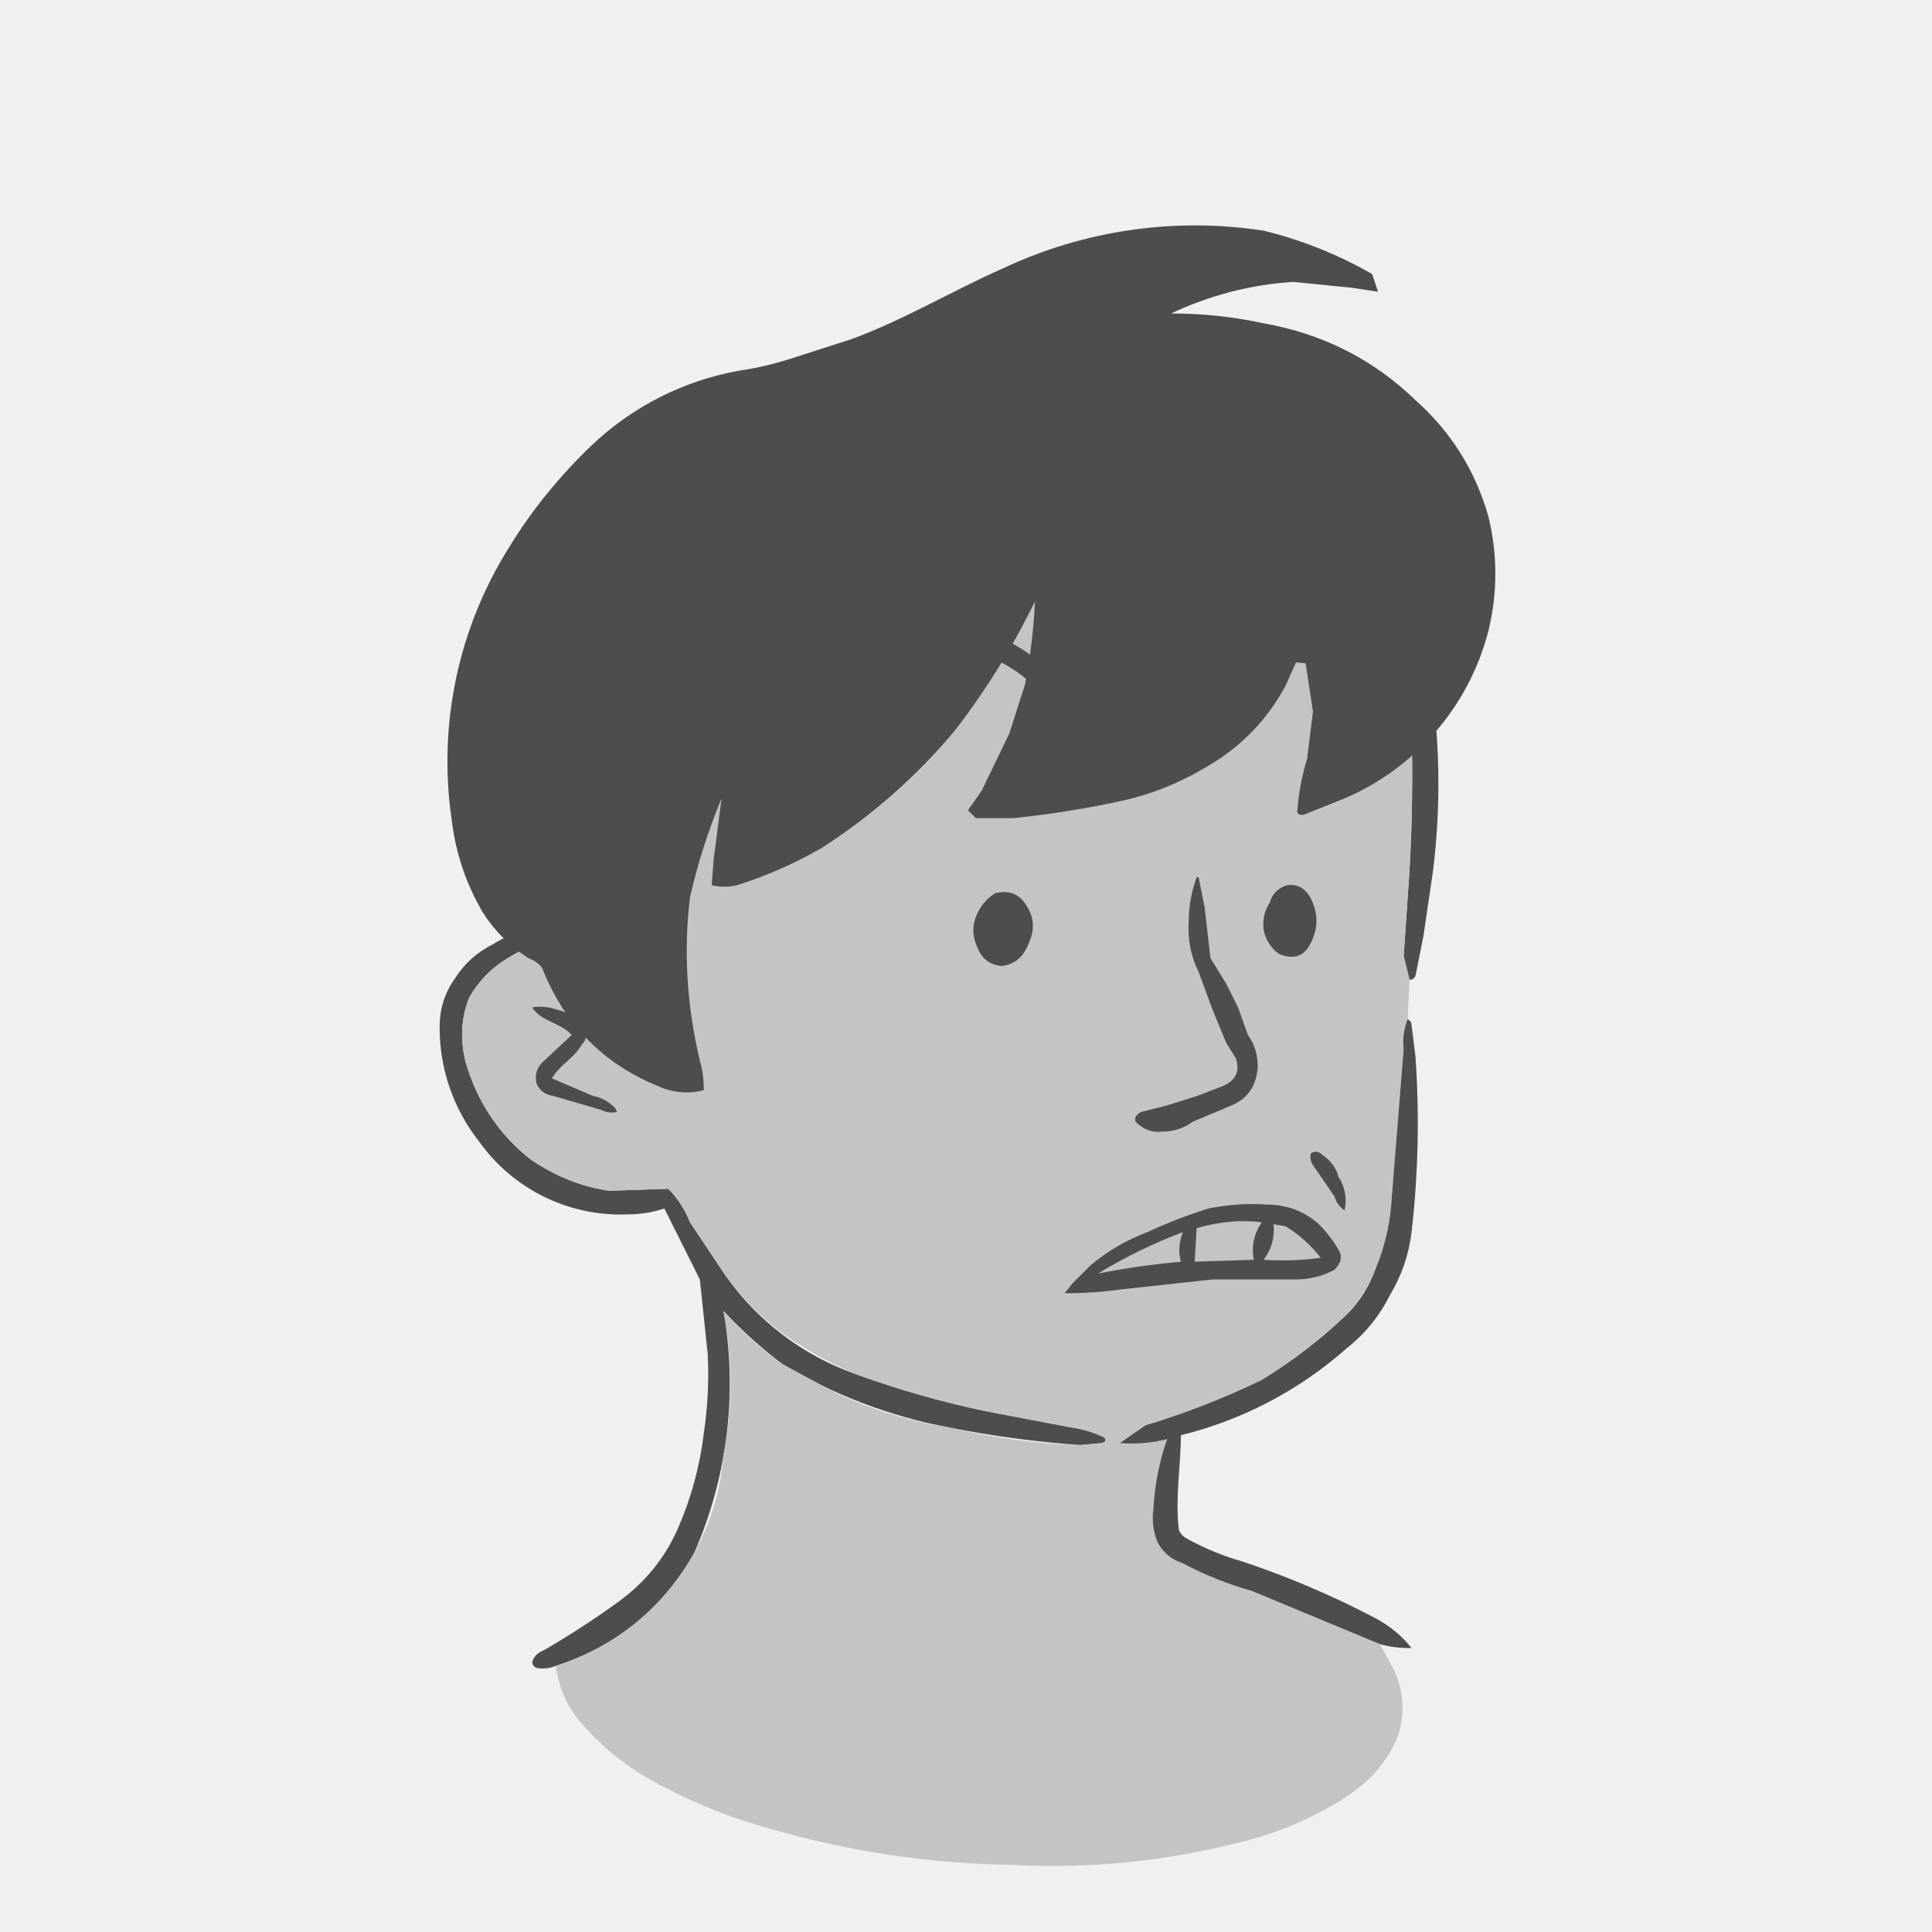
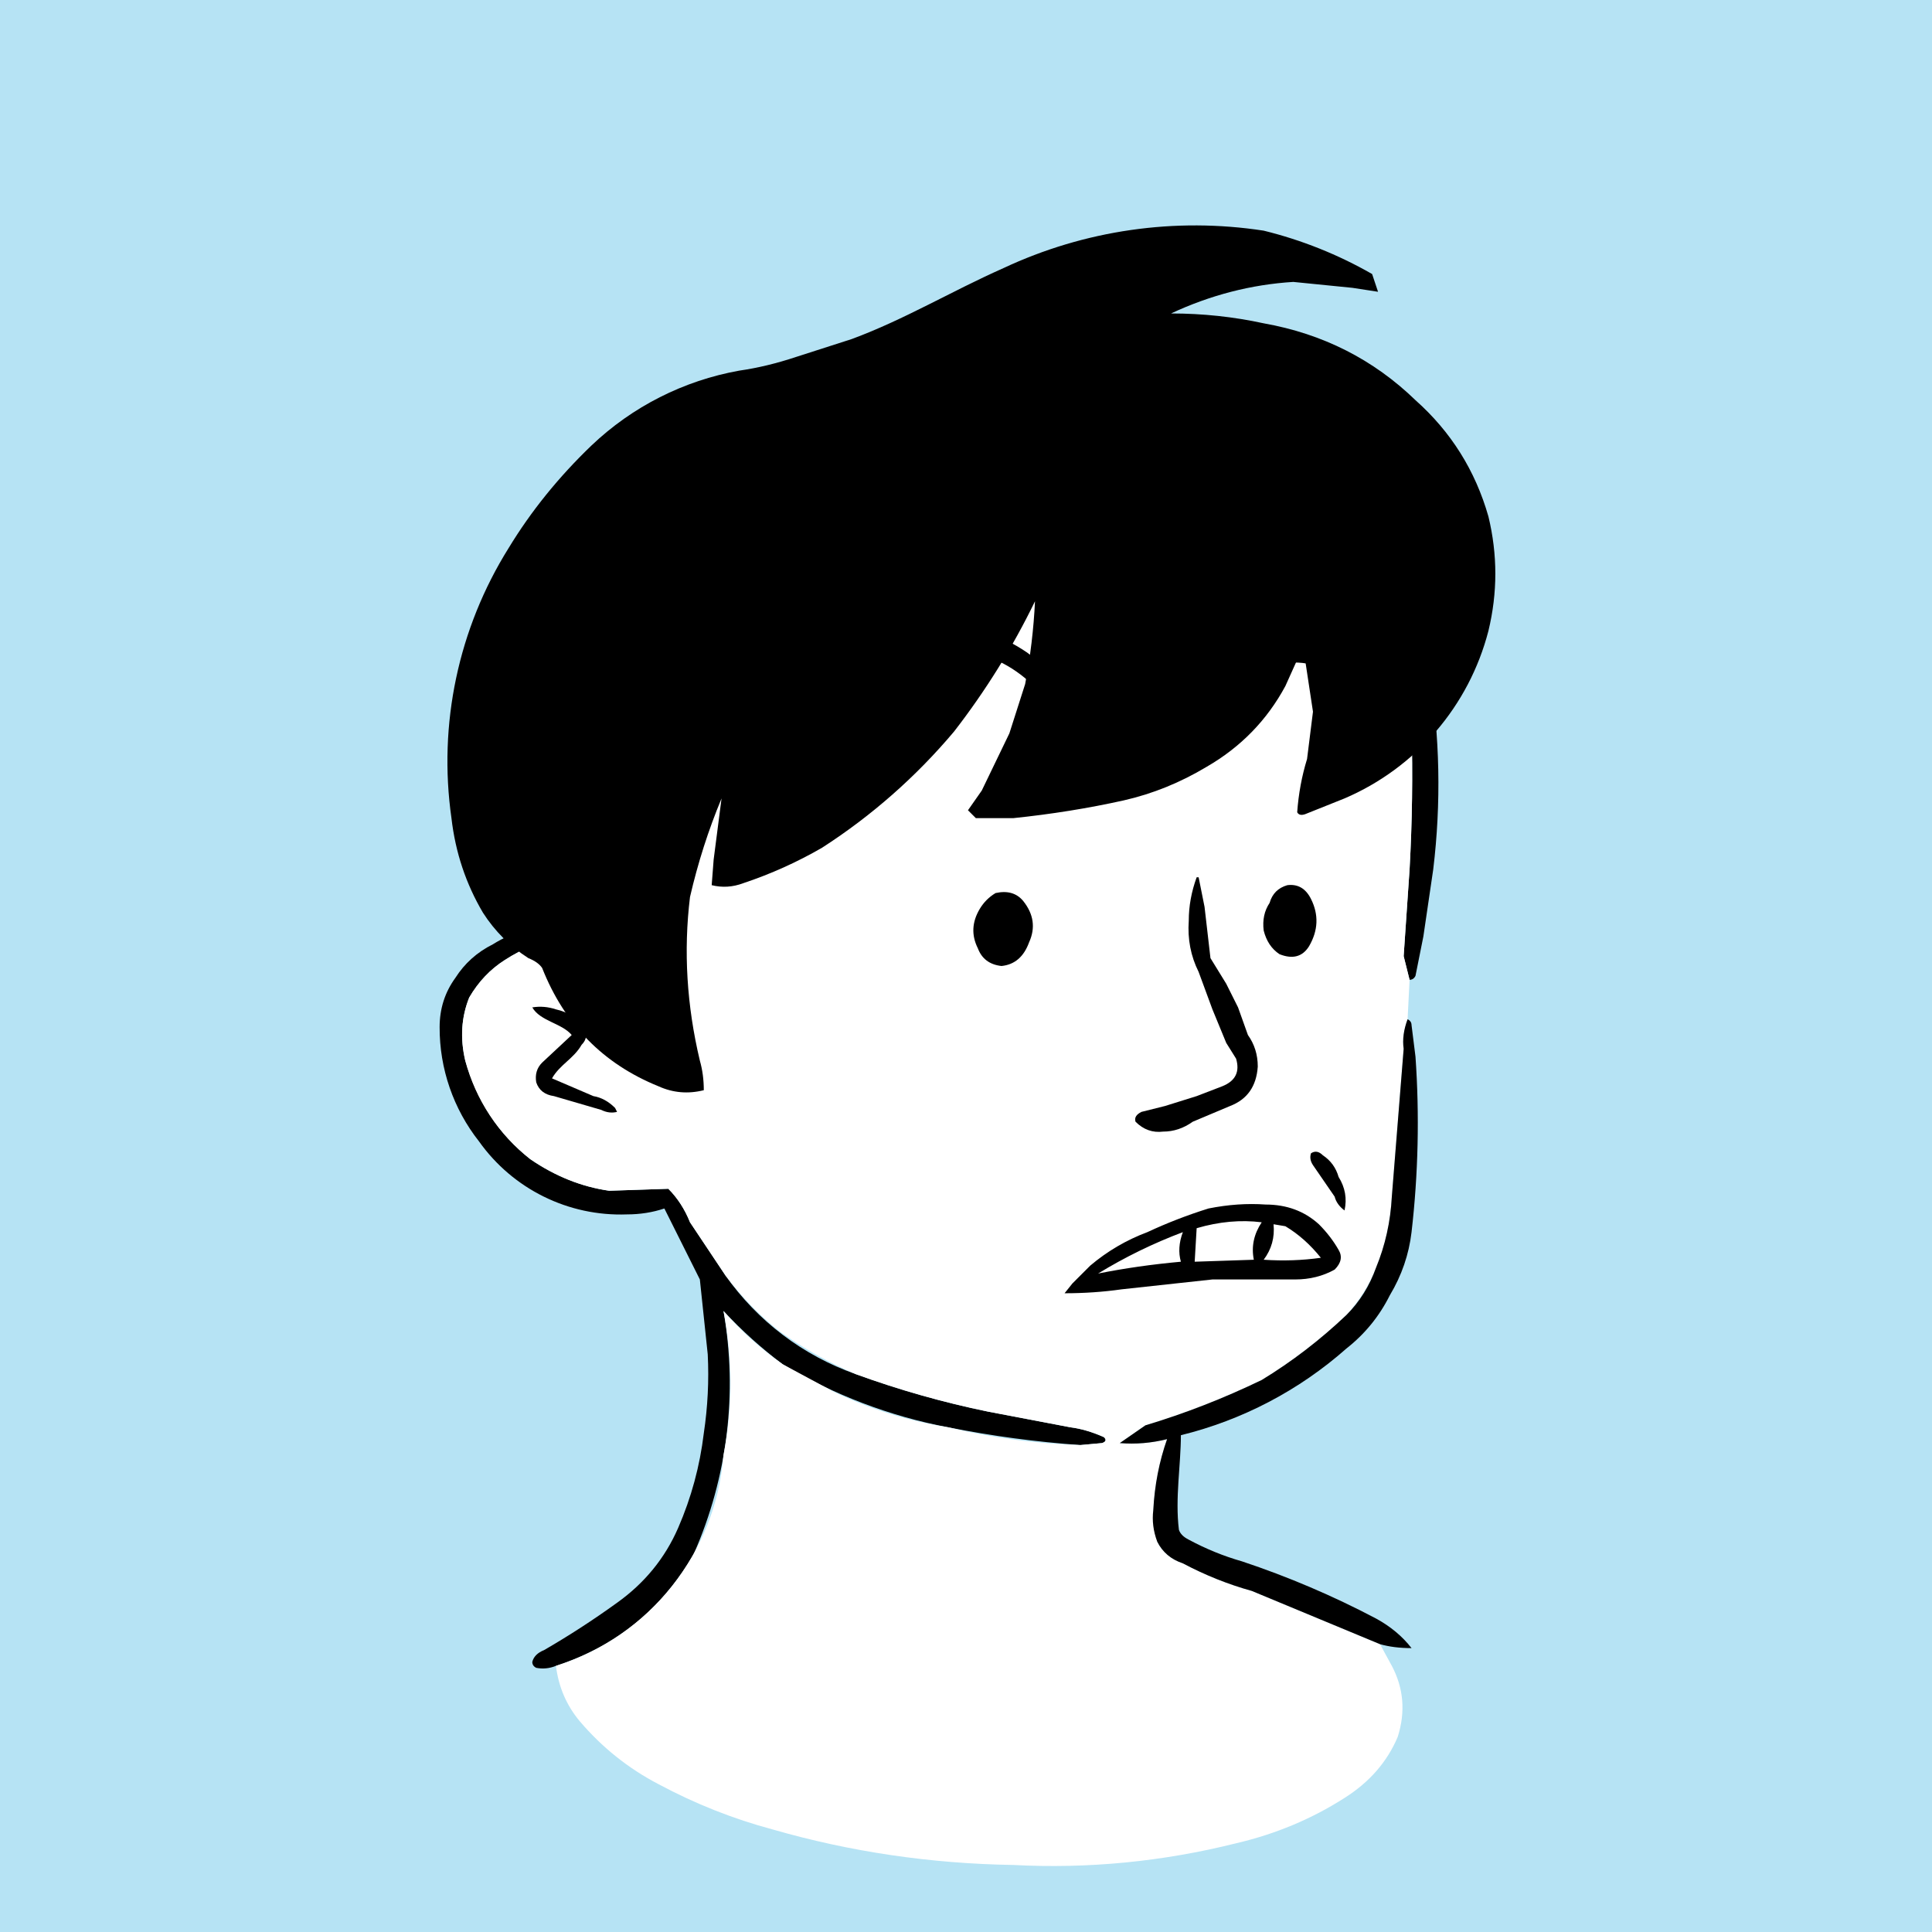
<svg xmlns="http://www.w3.org/2000/svg" viewBox="0 0 980 980" fill="none" shape-rendering="auto" aria-hidden="true">
  <defs>
    <g id="eyes-variant13-67cb282c">
-       <path d="M287 46q8-1 12 7 6 12-1 24-5 8-15 4-6-4-8-12-1-8 3-14 2-7 9-9m-148 4q9-2 14 4 8 10 3 21-4 11-14 12-9-1-12-9-5-10 1-20 3-5 8-8" fill="#4d4d4d" />
+       <path d="M287 46q8-1 12 7 6 12-1 24-5 8-15 4-6-4-8-12-1-8 3-14 2-7 9-9m-148 4q9-2 14 4 8 10 3 21-4 11-14 12-9-1-12-9-5-10 1-20 3-5 8-8" fill="#000000" />
    </g>
    <g id="eyebrows-variant05-67cb282c">
-       <path d="M106 19q25 2 44 15 7 5 10 12 2 4-3 5-5-1-8-4-17-14-38-14-11 1-23 5-22 5-38 22-3 6-10 8-9 2-10-8 0-6 5-10 19-22 48-30 12-3 23-1m205 11q8 3 13 10 6 5 5 11-2 11-12 8c-4-1-6-7-10-10q-6-6-13-9-18-4-32 9l-9 9q1-10 9-17c12-13 32-17 49-11" fill="#4d4d4d" />
+       <path d="M106 19q25 2 44 15 7 5 10 12 2 4-3 5-5-1-8-4-17-14-38-14-11 1-23 5-22 5-38 22-3 6-10 8-9 2-10-8 0-6 5-10 19-22 48-30 12-3 23-1m205 11q8 3 13 10 6 5 5 11-2 11-12 8c-4-1-6-7-10-10q-6-6-13-9-18-4-32 9l-9 9q1-10 9-17c12-13 32-17 49-11" fill="#000000" />
    </g>
    <g id="nose-variant01-67cb282c">
-       <path d="m42 0 3 15 3 26 8 13 6 12 5 14q5 7 5 16-1 15-14 20l-19 8q-7 5-15 5-8 1-14-5-1-3 3-5l12-3 16-5 13-5q10-4 7-14l-5-8-7-17-7-19q-6-12-5-26 0-11 4-22" fill="#4d4d4d" />
+       <path d="m42 0 3 15 3 26 8 13 6 12 5 14q5 7 5 16-1 15-14 20l-19 8q-7 5-15 5-8 1-14-5-1-3 3-5l12-3 16-5 13-5q10-4 7-14l-5-8-7-17-7-19q-6-12-5-26 0-11 4-22" fill="#000000" />
    </g>
    <g id="mouth-sad07-67cb282c">
-       <path d="M183 40q15-3 29-2 16 0 27 10 6 6 10 13 3 5-2 10-9 5-20 5h-42l-46 5q-14 2-29 2l4-5 9-9q13-11 29-17 15-7 31-12m-13 12a254 254 0 0 0-43 21q20-4 42-6-2-7 1-15m40-5q-16-2-33 3l-1 17 30-1q-2-10 4-19m6 1q1 10-5 18 15 1 29-1-8-10-18-16zm19-36q3-2 6 1 6 4 8 11 5 8 3 17-4-3-5-7l-11-16q-2-3-1-6" fill="#4d4d4d" />
+       <path d="M183 40q15-3 29-2 16 0 27 10 6 6 10 13 3 5-2 10-9 5-20 5h-42l-46 5q-14 2-29 2l4-5 9-9q13-11 29-17 15-7 31-12m-13 12a254 254 0 0 0-43 21q20-4 42-6-2-7 1-15m40-5q-16-2-33 3l-1 17 30-1q-2-10 4-19m6 1q1 10-5 18 15 1 29-1-8-10-18-16zm19-36q3-2 6 1 6 4 8 11 5 8 3 17-4-3-5-7l-11-16q-2-3-1-6" fill="#000000" />
    </g>
    <g id="head-variant03-67cb282c">
-       <path d="M299 3q42 2 83 14 33 10 59 28 23 16 41 38 30 38 36 86a361 361 0 0 1 2 101l-5 34-4 20q-1 2-3 2l-3-12 3-44q2-36 1-72-2-23-6-45-10-43-40-75-28-27-63-43-33-14-67-19-27-4-54-5a277 277 0 0 0-128 30q-20 13-35 32-18 23-30 50-20 42-24 89-5 36 7 70 4 7 6 15 7-1 12 1 3 2 1 3l-10 3q-15 3-29 12-11 7-18 19-6 15-2 32 9 31 33 50 19 13 40 16l30-1q7 7 11 17l18 27a136 136 0 0 0 66 50q33 12 67 19l42 8q8 1 17 5 2 2-1 3l-11 1a535 535 0 0 1-67-9 255 255 0 0 1-84-32q-16-12-30-27a214 214 0 0 1-15 123q-24 42-70 57-5 2-10 1-2-1-2-3 1-4 6-6 19-11 37-24 21-15 31-38t13-48q3-20 2-40l-4-38-18-36q-9 3-19 3a88 88 0 0 1-75-37 93 93 0 0 1-20-58q0-14 8-25 7-11 19-17 8-5 18-8l-9-24q-8-33-3-67a292 292 0 0 1 64-149q12-15 29-26l20-9Q228-2 299 3" fill="#4d4d4d" />
-       <path d="M279 11q27 1 54 5 34 5 67 19 34 15 63 43 30 32 40 75 5 22 6 45 1 36-1 72l-3 44 3 12-1 20q-3 8-2 15l-6 75q-1 19-8 36-5 13-15 24-20 19-43 33-29 14-59 23l-13 9q12 1 24-2-6 17-7 36l2 16q4 8 13 11 17 9 35 14l65 27 6 11q9 17 3 36-8 19-27 31-25 16-55 23-56 14-113 11-63-1-122-18-30-8-58-23-23-12-40-32-10-12-12-28a122 122 0 0 0 85-107q7-36 0-73 13 15 30 27l26 14q27 13 58 18a331 331 0 0 0 67 9l11-1q3-1 1-3-9-4-17-5l-42-8q-34-7-67-19-21-9-39-22-15-12-27-28l-18-27q-4-10-11-17l-30 1q-21-3-40-16a94 94 0 0 1-33-50q-4-17 2-32 7-12 18-19 14-9 29-12l10-3q2-2-1-3-5-2-12-1-2-8-6-15-12-34-7-70a276 276 0 0 1 54-139q15-19 35-32 17-9 35-15 45-16 93-15" fill="#c4c4c4" />
-       <path d="M63 340q6-1 12 1 9 2 14 9 3 5-1 9c-4 7-11 10-15 17l21 9q6 1 11 6l1 2q-4 1-8-1l-24-7q-7-1-9-7-1-6 3-10l15-14c-5-6-16-7-20-14m444 6q2 1 2 3l2 16a483 483 0 0 1-2 89q-2 17-11 32-8 16-22 27a198 198 0 0 1-84 44c0 15-3 32-1 48q1 3 5 5 13 7 27 11a451 451 0 0 1 68 29q11 6 18 15-9 0-16-2l-65-27q-18-5-35-14-9-3-13-11-3-8-2-16 1-19 7-36-12 3-24 2l13-9q30-9 59-23 23-14 43-33 10-10 15-24 7-17 8-36l6-75q-1-7 2-15" fill="#4d4d4d" />
+       <path d="M299 3q42 2 83 14 33 10 59 28 23 16 41 38 30 38 36 86a361 361 0 0 1 2 101l-5 34-4 20q-1 2-3 2l-3-12 3-44q2-36 1-72-2-23-6-45-10-43-40-75-28-27-63-43-33-14-67-19-27-4-54-5a277 277 0 0 0-128 30q-20 13-35 32-18 23-30 50-20 42-24 89-5 36 7 70 4 7 6 15 7-1 12 1 3 2 1 3l-10 3q-15 3-29 12-11 7-18 19-6 15-2 32 9 31 33 50 19 13 40 16l30-1q7 7 11 17l18 27a136 136 0 0 0 66 50q33 12 67 19l42 8q8 1 17 5 2 2-1 3l-11 1a535 535 0 0 1-67-9 255 255 0 0 1-84-32q-16-12-30-27a214 214 0 0 1-15 123q-24 42-70 57-5 2-10 1-2-1-2-3 1-4 6-6 19-11 37-24 21-15 31-38t13-48q3-20 2-40l-4-38-18-36q-9 3-19 3a88 88 0 0 1-75-37 93 93 0 0 1-20-58q0-14 8-25 7-11 19-17 8-5 18-8l-9-24q-8-33-3-67a292 292 0 0 1 64-149q12-15 29-26l20-9Q228-2 299 3" fill="#000000" />
+       <path d="M279 11q27 1 54 5 34 5 67 19 34 15 63 43 30 32 40 75 5 22 6 45 1 36-1 72l-3 44 3 12-1 20q-3 8-2 15l-6 75q-1 19-8 36-5 13-15 24-20 19-43 33-29 14-59 23l-13 9q12 1 24-2-6 17-7 36l2 16q4 8 13 11 17 9 35 14l65 27 6 11q9 17 3 36-8 19-27 31-25 16-55 23-56 14-113 11-63-1-122-18-30-8-58-23-23-12-40-32-10-12-12-28a122 122 0 0 0 85-107q7-36 0-73 13 15 30 27l26 14q27 13 58 18a331 331 0 0 0 67 9l11-1q3-1 1-3-9-4-17-5l-42-8q-34-7-67-19-21-9-39-22-15-12-27-28l-18-27q-4-10-11-17l-30 1q-21-3-40-16a94 94 0 0 1-33-50q-4-17 2-32 7-12 18-19 14-9 29-12l10-3q2-2-1-3-5-2-12-1-2-8-6-15-12-34-7-70a276 276 0 0 1 54-139q15-19 35-32 17-9 35-15 45-16 93-15" fill="#ffffff" />
+       <path d="M63 340q6-1 12 1 9 2 14 9 3 5-1 9c-4 7-11 10-15 17l21 9q6 1 11 6l1 2q-4 1-8-1l-24-7q-7-1-9-7-1-6 3-10l15-14c-5-6-16-7-20-14m444 6q2 1 2 3l2 16a483 483 0 0 1-2 89q-2 17-11 32-8 16-22 27a198 198 0 0 1-84 44c0 15-3 32-1 48q1 3 5 5 13 7 27 11a451 451 0 0 1 68 29q11 6 18 15-9 0-16-2l-65-27q-18-5-35-14-9-3-13-11-3-8-2-16 1-19 7-36-12 3-24 2l13-9q30-9 59-23 23-14 43-33 10-10 15-24 7-17 8-36l6-75q-1-7 2-15" fill="#000000" />
      <use transform="translate(159 232)" href="#eyes-variant13-67cb282c" />
      <use transform="translate(164 126)" href="#eyebrows-variant05-67cb282c" />
      <use transform="translate(359 274)" href="#nose-variant01-67cb282c" />
      <use transform="translate(223 402)" href="#mouth-sad07-67cb282c" />
    </g>
    <g id="hair-variant12-67cb282c">
      <use transform="translate(131 168)" href="#head-variant03-67cb282c" />
-       <path d="M565 114a213 213 0 0 1 55 22l3 9-13-2-30-3q-32 2-62 16 24 0 47 5 45 8 77 39 27 24 37 59 7 29 0 58a127 127 0 0 1-73 85l-20 8q-3 1-4-1 1-14 5-27l3-24-5-33-9 20q-14 26-40 41-20 12-42 17-27 6-56 9h-19l-4-4 7-10 14-29 8-25q4-21 5-42-17 35-41 66a299 299 0 0 1-67 59q-19 11-40 18-8 3-16 1l1-13 4-31q-10 24-16 50-5 41 5 83 2 7 2 15-12 3-23-2-42-17-59-60-2-3-7-5-14-9-23-23-13-22-16-48a204 204 0 0 1 29-137q17-28 42-52a146 146 0 0 1 75-38q14-2 29-7l28-9c27-10 50-24 77-36a229 229 0 0 1 132-19" fill="#4d4d4d" />
+       <path d="M565 114a213 213 0 0 1 55 22l3 9-13-2-30-3q-32 2-62 16 24 0 47 5 45 8 77 39 27 24 37 59 7 29 0 58a127 127 0 0 1-73 85l-20 8q-3 1-4-1 1-14 5-27l3-24-5-33-9 20q-14 26-40 41-20 12-42 17-27 6-56 9h-19l-4-4 7-10 14-29 8-25q4-21 5-42-17 35-41 66a299 299 0 0 1-67 59q-19 11-40 18-8 3-16 1l1-13 4-31q-10 24-16 50-5 41 5 83 2 7 2 15-12 3-23-2-42-17-59-60-2-3-7-5-14-9-23-23-13-22-16-48a204 204 0 0 1 29-137q17-28 42-52a146 146 0 0 1 75-38q14-2 29-7l28-9c27-10 50-24 77-36a229 229 0 0 1 132-19" fill="#000000" />
    </g>
    <clipPath id="clip-67cb282c">
      <rect width="980" height="980" rx="0" ry="0" />
    </clipPath>
  </defs>
  <g clip-path="url(#clip-67cb282c)">
+     <rect width="980" height="980" fill="#b6e3f4" />
    <use transform="translate(76 3)" href="#hair-variant12-67cb282c" />
  </g>
</svg>
